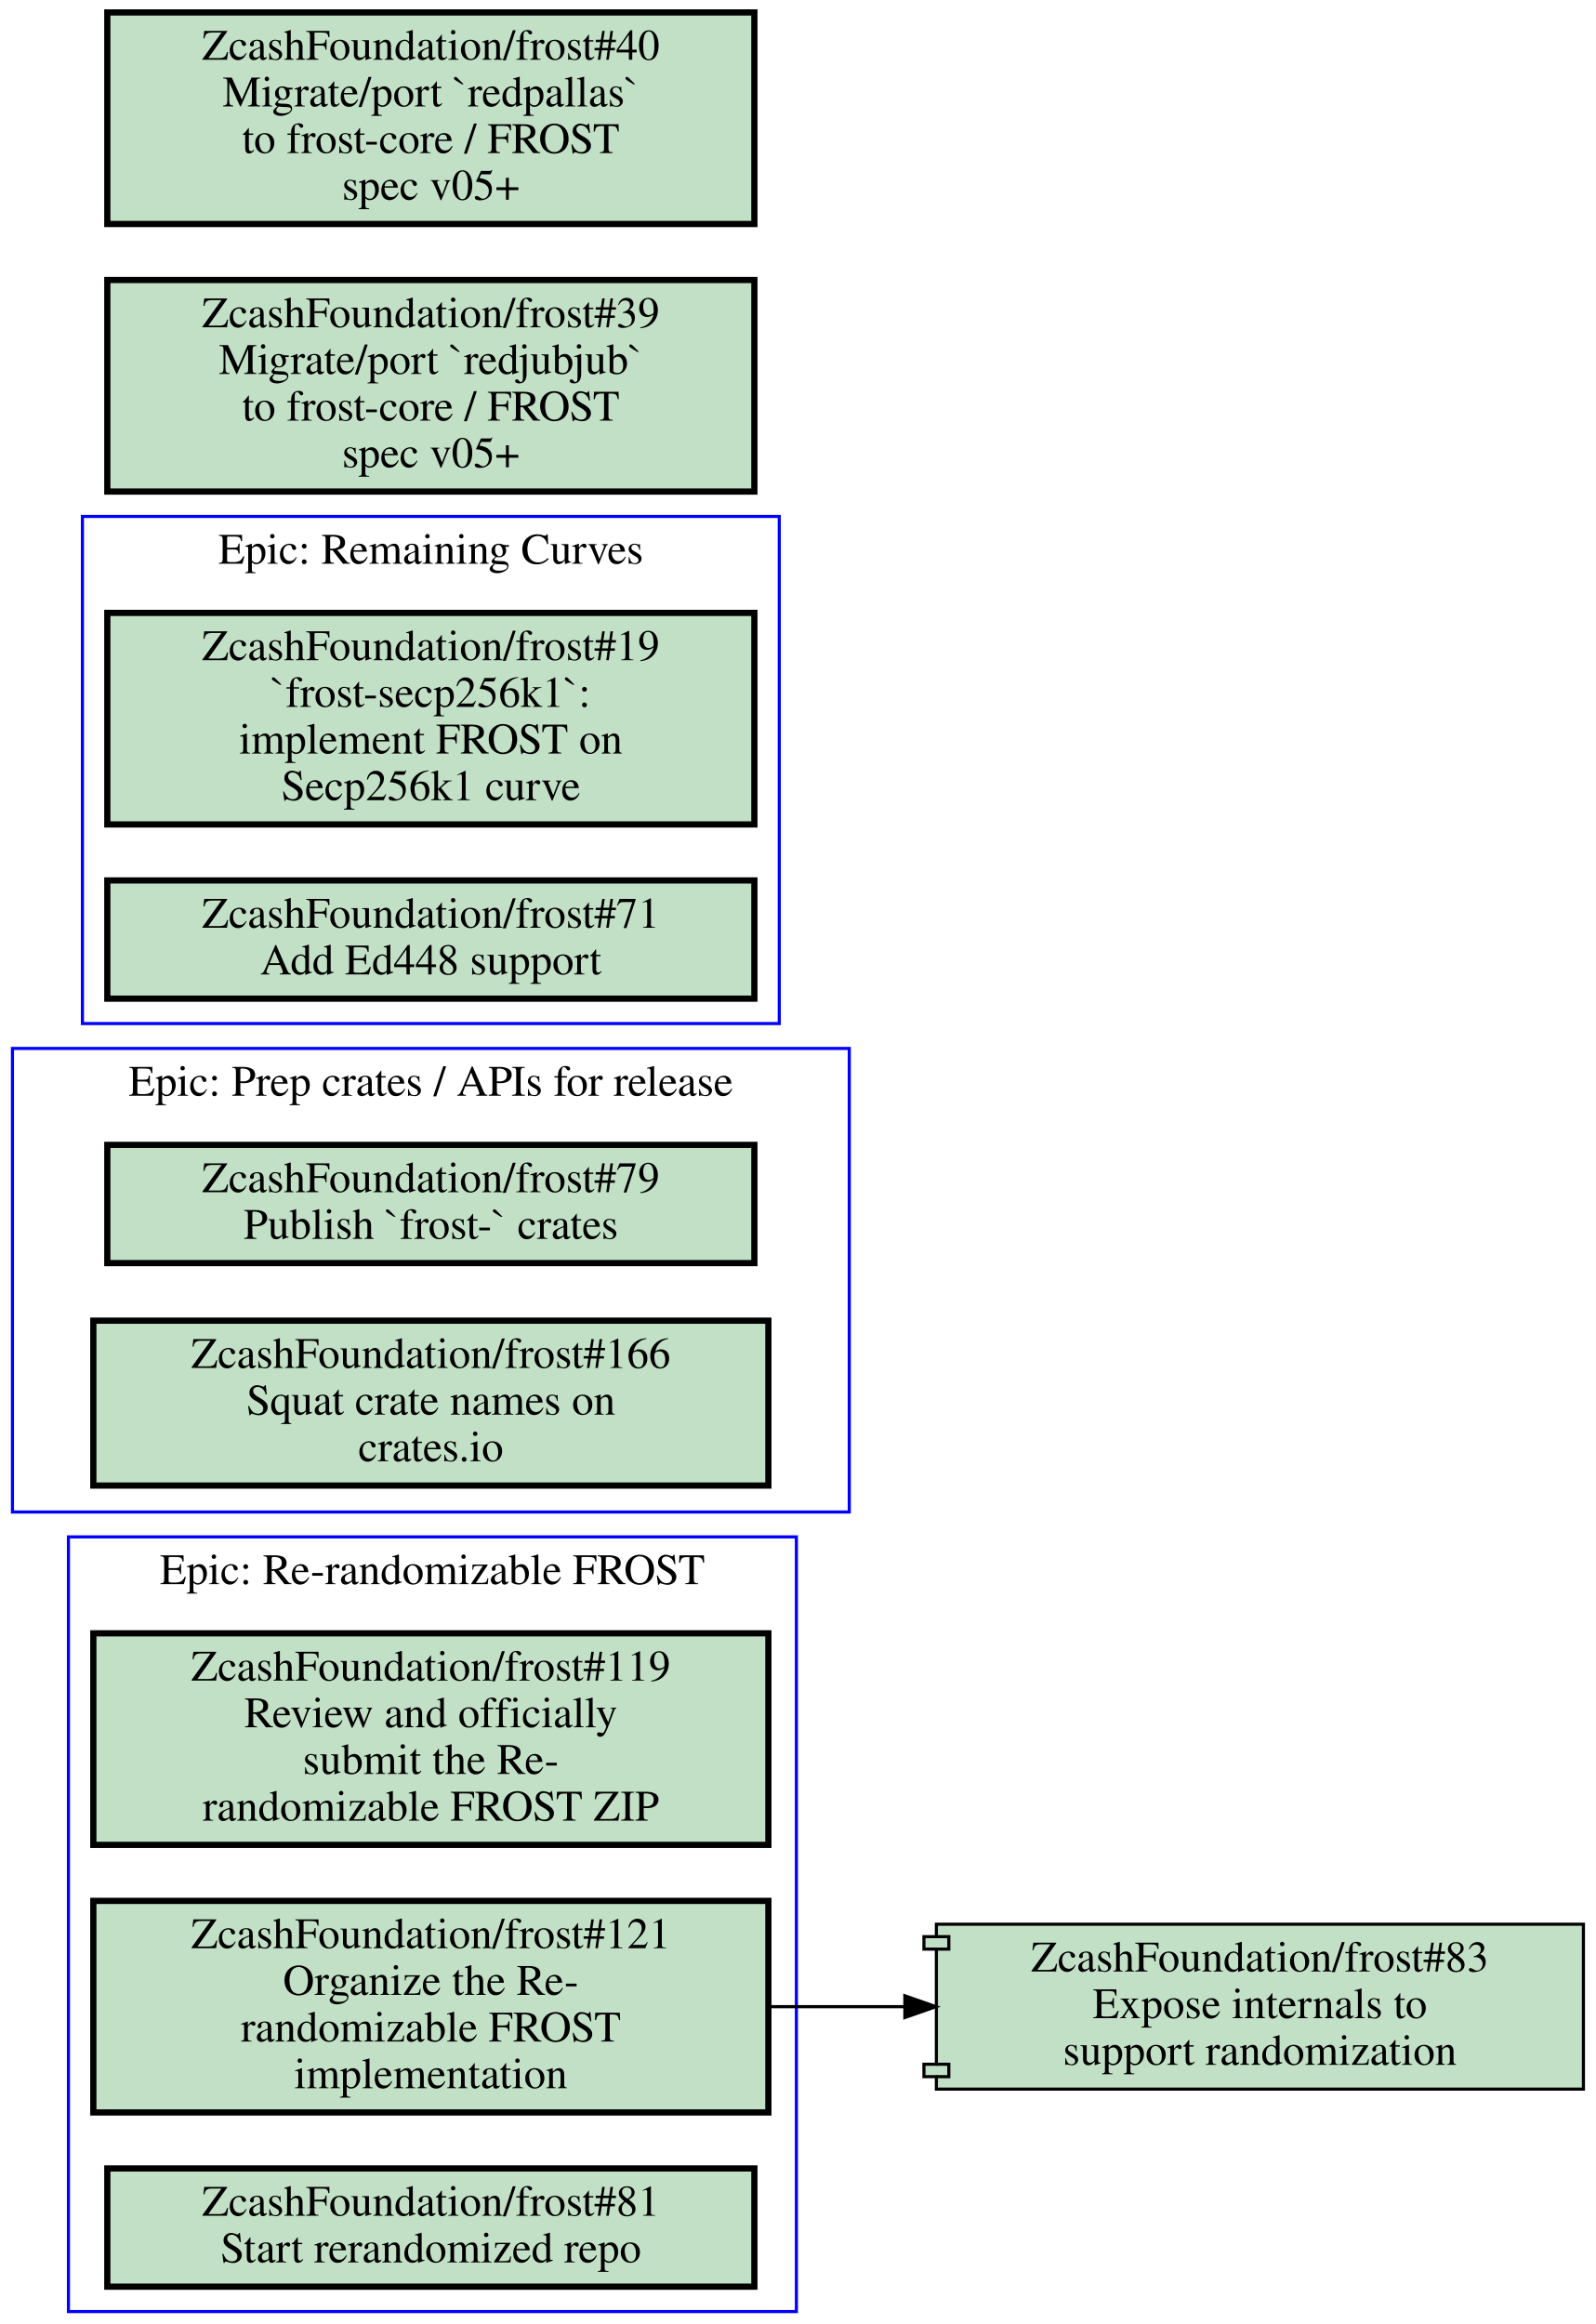
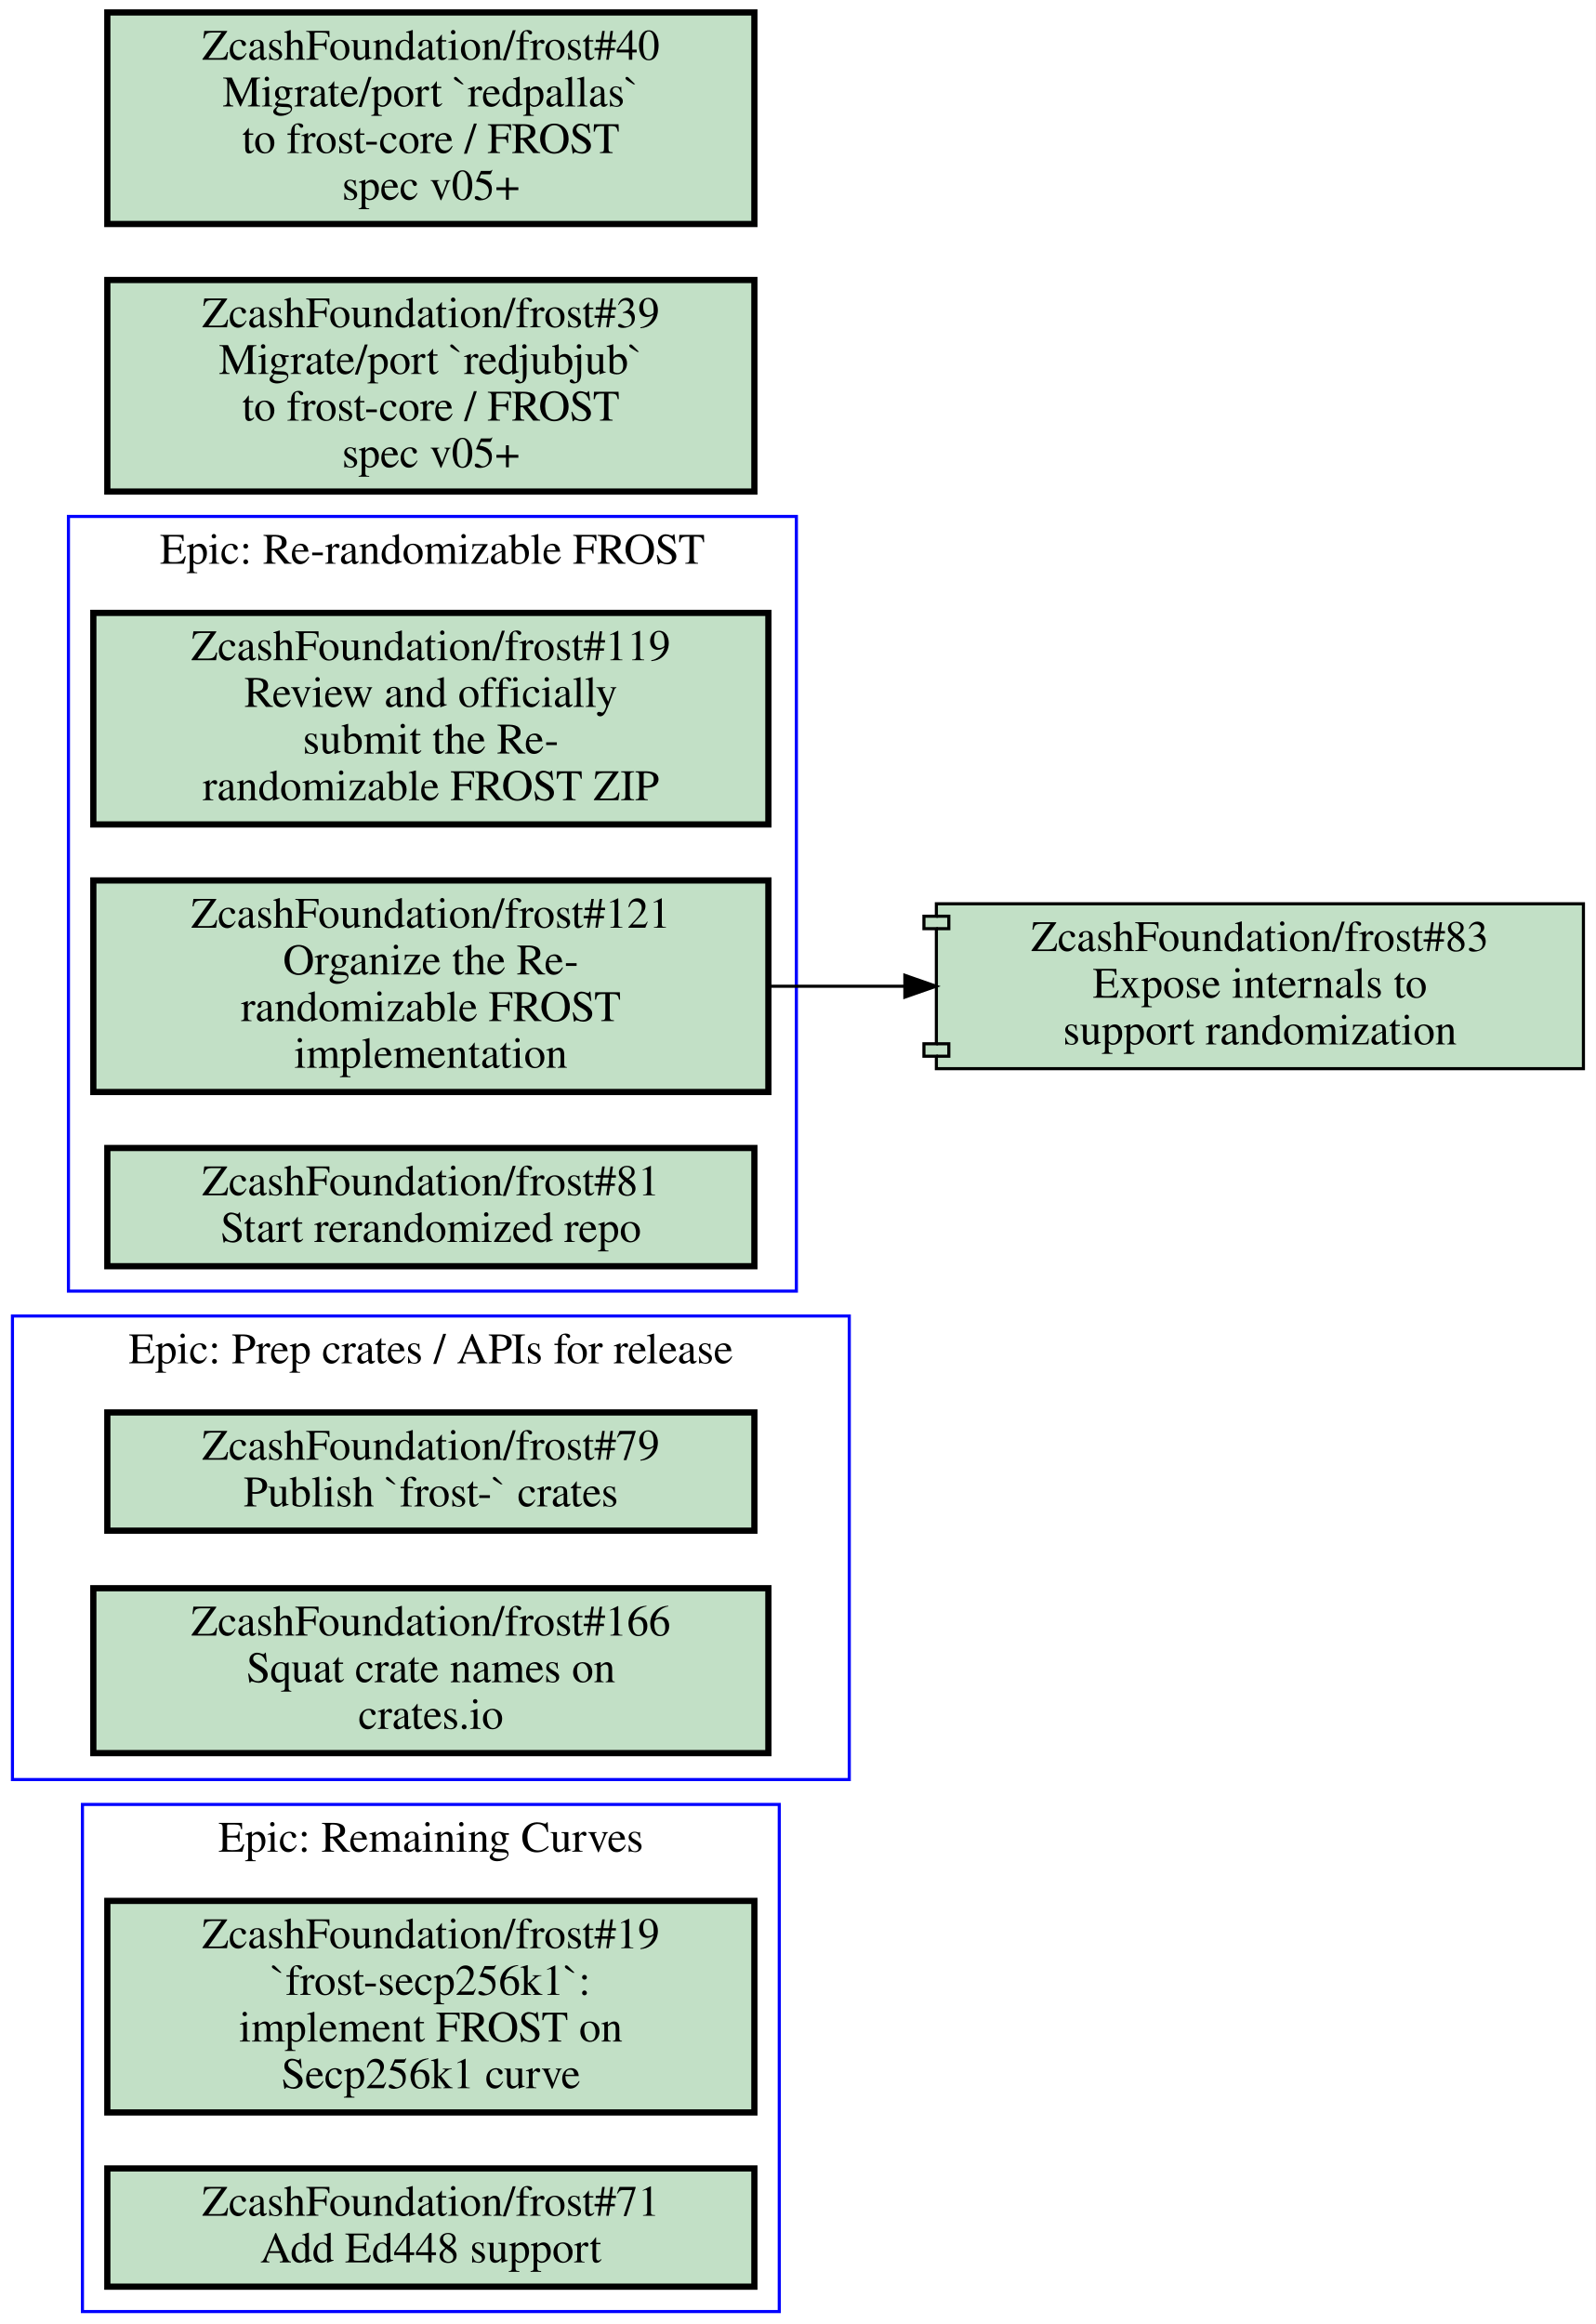
<svg xmlns="http://www.w3.org/2000/svg" xmlns:xlink="http://www.w3.org/1999/xlink" width="513pt" height="747pt" viewBox="0.00 0.00 513.00 747.00">
  <g id="graph0" class="graph" transform="scale(1 1) rotate(0) translate(4 743)">
    <polygon fill="#ffffff" stroke="transparent" points="-4,4 -4,-743 509,-743 509,4 -4,4" />
    <g id="clust1" class="cluster">
-       <polygon fill="none" stroke="#0000ff" points="0,-257 0,-406 269,-406 269,-257 0,-257" />
-       <text text-anchor="middle" x="134.5" y="-390.8" font-family="Times,serif" font-size="14.00" fill="#000000">Epic: Prep crates / APIs for release</text>
+       <polygon fill="none" stroke="#0000ff" points="22.5,0 22.5,-163 246.5,-163 246.5,0 22.5,0" />
+       <text text-anchor="middle" x="134.5" y="-147.8" font-family="Times,serif" font-size="14.00" fill="#000000">Epic: Remaining Curves</text>
    </g>
    <g id="clust2" class="cluster">
-       <polygon fill="none" stroke="#0000ff" points="18,0 18,-249 252,-249 252,0 18,0" />
-       <text text-anchor="middle" x="135" y="-233.8" font-family="Times,serif" font-size="14.00" fill="#000000">Epic: Re-randomizable FROST</text>
+       <polygon fill="none" stroke="#0000ff" points="0,-171 0,-320 269,-320 269,-171 0,-171" />
+       <text text-anchor="middle" x="134.5" y="-304.8" font-family="Times,serif" font-size="14.00" fill="#000000">Epic: Prep crates / APIs for release</text>
    </g>
    <g id="clust3" class="cluster">
-       <polygon fill="none" stroke="#0000ff" points="22.5,-414 22.5,-577 246.5,-577 246.5,-414 22.5,-414" />
-       <text text-anchor="middle" x="134.5" y="-561.8" font-family="Times,serif" font-size="14.00" fill="#000000">Epic: Remaining Curves</text>
+       <polygon fill="none" stroke="#0000ff" points="18,-328 18,-577 252,-577 252,-328 18,-328" />
+       <text text-anchor="middle" x="135" y="-561.8" font-family="Times,serif" font-size="14.00" fill="#000000">Epic: Re-randomizable FROST</text>
    </g>
    <g id="node1" class="node open">
      <g id="a_node1">
-         <a xlink:href="https://github.com/ZcashFoundation/frost/issues/79" xlink:title="ZcashFoundation/frost#79&#10;Publish `frost-` crates" target="_blank">
-           <polygon fill="#c2e0c6" stroke="#000000" stroke-width="2" points="238.5,-375 30.5,-375 30.5,-337 238.5,-337 238.5,-375" />
-           <text text-anchor="middle" x="134.5" y="-359.8" font-family="Times,serif" font-size="14.00" fill="#000000">ZcashFoundation/frost#79</text>
-           <text text-anchor="middle" x="134.5" y="-344.8" font-family="Times,serif" font-size="14.00" fill="#000000">Publish `frost-` crates</text>
+         <a xlink:href="https://github.com/ZcashFoundation/frost/issues/19" xlink:title="ZcashFoundation/frost#19&#10;`frost-secp256k1`:&#10;implement FROST on&#10;Secp256k1 curve" target="_blank">
+           <polygon fill="#c2e0c6" stroke="#000000" stroke-width="2" points="238.5,-132 30.5,-132 30.5,-64 238.5,-64 238.5,-132" />
+           <text text-anchor="middle" x="134.5" y="-116.8" font-family="Times,serif" font-size="14.00" fill="#000000">ZcashFoundation/frost#19</text>
+           <text text-anchor="middle" x="134.5" y="-101.8" font-family="Times,serif" font-size="14.00" fill="#000000">`frost-secp256k1`:</text>
+           <text text-anchor="middle" x="134.5" y="-86.8" font-family="Times,serif" font-size="14.00" fill="#000000">implement FROST on</text>
+           <text text-anchor="middle" x="134.5" y="-71.8" font-family="Times,serif" font-size="14.00" fill="#000000">Secp256k1 curve</text>
        </a>
      </g>
    </g>
    <g id="node2" class="node open">
      <g id="a_node2">
-         <a xlink:href="https://github.com/ZcashFoundation/frost/issues/166" xlink:title="ZcashFoundation/frost#166&#10;Squat crate names on&#10;crates.io" target="_blank">
-           <polygon fill="#c2e0c6" stroke="#000000" stroke-width="2" points="243,-318.5 26,-318.5 26,-265.5 243,-265.5 243,-318.5" />
-           <text text-anchor="middle" x="134.5" y="-303.3" font-family="Times,serif" font-size="14.00" fill="#000000">ZcashFoundation/frost#166</text>
-           <text text-anchor="middle" x="134.5" y="-288.3" font-family="Times,serif" font-size="14.00" fill="#000000">Squat crate names on</text>
-           <text text-anchor="middle" x="134.5" y="-273.3" font-family="Times,serif" font-size="14.00" fill="#000000">crates.io</text>
+         <a xlink:href="https://github.com/ZcashFoundation/frost/issues/71" xlink:title="ZcashFoundation/frost#71&#10;Add Ed448 support" target="_blank">
+           <polygon fill="#c2e0c6" stroke="#000000" stroke-width="2" points="238.5,-46 30.5,-46 30.5,-8 238.5,-8 238.5,-46" />
+           <text text-anchor="middle" x="134.5" y="-30.8" font-family="Times,serif" font-size="14.00" fill="#000000">ZcashFoundation/frost#71</text>
+           <text text-anchor="middle" x="134.5" y="-15.8" font-family="Times,serif" font-size="14.00" fill="#000000">Add Ed448 support</text>
        </a>
      </g>
    </g>
    <g id="node3" class="node open">
      <g id="a_node3">
-         <a xlink:href="https://github.com/ZcashFoundation/frost/issues/119" xlink:title="ZcashFoundation/frost#119&#10;Review and officially&#10;submit the Re-&#10;randomizable FROST ZIP" target="_blank">
-           <polygon fill="#c2e0c6" stroke="#000000" stroke-width="2" points="243,-218 26,-218 26,-150 243,-150 243,-218" />
-           <text text-anchor="middle" x="134.5" y="-202.8" font-family="Times,serif" font-size="14.00" fill="#000000">ZcashFoundation/frost#119</text>
-           <text text-anchor="middle" x="134.5" y="-187.8" font-family="Times,serif" font-size="14.00" fill="#000000">Review and officially</text>
-           <text text-anchor="middle" x="134.5" y="-172.8" font-family="Times,serif" font-size="14.00" fill="#000000">submit the Re-</text>
-           <text text-anchor="middle" x="134.5" y="-157.8" font-family="Times,serif" font-size="14.00" fill="#000000">randomizable FROST ZIP</text>
+         <a xlink:href="https://github.com/ZcashFoundation/frost/issues/79" xlink:title="ZcashFoundation/frost#79&#10;Publish `frost-` crates" target="_blank">
+           <polygon fill="#c2e0c6" stroke="#000000" stroke-width="2" points="238.5,-289 30.5,-289 30.5,-251 238.5,-251 238.5,-289" />
+           <text text-anchor="middle" x="134.5" y="-273.8" font-family="Times,serif" font-size="14.00" fill="#000000">ZcashFoundation/frost#79</text>
+           <text text-anchor="middle" x="134.5" y="-258.8" font-family="Times,serif" font-size="14.00" fill="#000000">Publish `frost-` crates</text>
        </a>
      </g>
    </g>
    <g id="node4" class="node open">
      <g id="a_node4">
+         <a xlink:href="https://github.com/ZcashFoundation/frost/issues/166" xlink:title="ZcashFoundation/frost#166&#10;Squat crate names on&#10;crates.io" target="_blank">
+           <polygon fill="#c2e0c6" stroke="#000000" stroke-width="2" points="243,-232.5 26,-232.5 26,-179.5 243,-179.5 243,-232.5" />
+           <text text-anchor="middle" x="134.5" y="-217.3" font-family="Times,serif" font-size="14.00" fill="#000000">ZcashFoundation/frost#166</text>
+           <text text-anchor="middle" x="134.5" y="-202.3" font-family="Times,serif" font-size="14.00" fill="#000000">Squat crate names on</text>
+           <text text-anchor="middle" x="134.5" y="-187.3" font-family="Times,serif" font-size="14.00" fill="#000000">crates.io</text>
+         </a>
+       </g>
+     </g>
+     <g id="node5" class="node open">
+       <g id="a_node5">
+         <a xlink:href="https://github.com/ZcashFoundation/frost/issues/119" xlink:title="ZcashFoundation/frost#119&#10;Review and officially&#10;submit the Re-&#10;randomizable FROST ZIP" target="_blank">
+           <polygon fill="#c2e0c6" stroke="#000000" stroke-width="2" points="243,-546 26,-546 26,-478 243,-478 243,-546" />
+           <text text-anchor="middle" x="134.5" y="-530.8" font-family="Times,serif" font-size="14.00" fill="#000000">ZcashFoundation/frost#119</text>
+           <text text-anchor="middle" x="134.5" y="-515.8" font-family="Times,serif" font-size="14.00" fill="#000000">Review and officially</text>
+           <text text-anchor="middle" x="134.5" y="-500.8" font-family="Times,serif" font-size="14.00" fill="#000000">submit the Re-</text>
+           <text text-anchor="middle" x="134.5" y="-485.8" font-family="Times,serif" font-size="14.00" fill="#000000">randomizable FROST ZIP</text>
+         </a>
+       </g>
+     </g>
+     <g id="node6" class="node open">
+       <g id="a_node6">
        <a xlink:href="https://github.com/ZcashFoundation/frost/issues/121" xlink:title="ZcashFoundation/frost#121&#10;Organize the Re-&#10;randomizable FROST&#10;implementation" target="_blank">
-           <polygon fill="#c2e0c6" stroke="#000000" stroke-width="2" points="243,-132 26,-132 26,-64 243,-64 243,-132" />
-           <text text-anchor="middle" x="134.5" y="-116.8" font-family="Times,serif" font-size="14.00" fill="#000000">ZcashFoundation/frost#121</text>
-           <text text-anchor="middle" x="134.5" y="-101.8" font-family="Times,serif" font-size="14.00" fill="#000000">Organize the Re-</text>
-           <text text-anchor="middle" x="134.5" y="-86.8" font-family="Times,serif" font-size="14.00" fill="#000000">randomizable FROST</text>
-           <text text-anchor="middle" x="134.5" y="-71.8" font-family="Times,serif" font-size="14.00" fill="#000000">implementation</text>
+           <polygon fill="#c2e0c6" stroke="#000000" stroke-width="2" points="243,-460 26,-460 26,-392 243,-392 243,-460" />
+           <text text-anchor="middle" x="134.5" y="-444.8" font-family="Times,serif" font-size="14.00" fill="#000000">ZcashFoundation/frost#121</text>
+           <text text-anchor="middle" x="134.5" y="-429.8" font-family="Times,serif" font-size="14.00" fill="#000000">Organize the Re-</text>
+           <text text-anchor="middle" x="134.5" y="-414.8" font-family="Times,serif" font-size="14.00" fill="#000000">randomizable FROST</text>
+           <text text-anchor="middle" x="134.5" y="-399.8" font-family="Times,serif" font-size="14.00" fill="#000000">implementation</text>
        </a>
      </g>
    </g>
    <g id="node8" class="node open">
      <g id="a_node8">
        <a xlink:href="https://github.com/ZcashFoundation/frost/pull/83" xlink:title="ZcashFoundation/frost#83&#10;Expose internals to&#10;support randomization" target="_blank">
-           <polygon fill="#c2e0c6" stroke="#000000" points="505,-124.5 297,-124.5 297,-120.5 293,-120.5 293,-116.5 297,-116.5 297,-79.5 293,-79.5 293,-75.5 297,-75.5 297,-71.5 505,-71.5 505,-124.5" />
-           <polyline fill="none" stroke="#000000" points="297,-120.5 301,-120.5 301,-116.5 297,-116.5 " />
-           <polyline fill="none" stroke="#000000" points="297,-79.5 301,-79.5 301,-75.5 297,-75.5 " />
-           <text text-anchor="middle" x="401" y="-109.3" font-family="Times,serif" font-size="14.00" fill="#000000">ZcashFoundation/frost#83</text>
-           <text text-anchor="middle" x="401" y="-94.3" font-family="Times,serif" font-size="14.00" fill="#000000">Expose internals to</text>
-           <text text-anchor="middle" x="401" y="-79.3" font-family="Times,serif" font-size="14.00" fill="#000000">support randomization</text>
+           <polygon fill="#c2e0c6" stroke="#000000" points="505,-452.5 297,-452.5 297,-448.5 293,-448.5 293,-444.5 297,-444.5 297,-407.5 293,-407.5 293,-403.5 297,-403.5 297,-399.5 505,-399.5 505,-452.5" />
+           <polyline fill="none" stroke="#000000" points="297,-448.5 301,-448.5 301,-444.5 297,-444.5 " />
+           <polyline fill="none" stroke="#000000" points="297,-407.5 301,-407.5 301,-403.5 297,-403.5 " />
+           <text text-anchor="middle" x="401" y="-437.3" font-family="Times,serif" font-size="14.00" fill="#000000">ZcashFoundation/frost#83</text>
+           <text text-anchor="middle" x="401" y="-422.3" font-family="Times,serif" font-size="14.00" fill="#000000">Expose internals to</text>
+           <text text-anchor="middle" x="401" y="-407.3" font-family="Times,serif" font-size="14.00" fill="#000000">support randomization</text>
        </a>
      </g>
    </g>
    <g id="edge1" class="edge">
-       <path fill="none" stroke="#000000" d="M243.28,-98C257.53,-98 272.16,-98 286.49,-98" />
-       <polygon fill="#000000" stroke="#000000" points="286.87,-101.5 296.87,-98 286.87,-94.5 286.87,-101.5" />
-     </g>
-     <g id="node5" class="node open">
-       <g id="a_node5">
-         <a xlink:href="https://github.com/ZcashFoundation/frost/issues/81" xlink:title="ZcashFoundation/frost#81&#10;Start rerandomized repo" target="_blank">
-           <polygon fill="#c2e0c6" stroke="#000000" stroke-width="2" points="238.5,-46 30.5,-46 30.5,-8 238.5,-8 238.5,-46" />
-           <text text-anchor="middle" x="134.5" y="-30.8" font-family="Times,serif" font-size="14.00" fill="#000000">ZcashFoundation/frost#81</text>
-           <text text-anchor="middle" x="134.5" y="-15.8" font-family="Times,serif" font-size="14.00" fill="#000000">Start rerandomized repo</text>
-         </a>
-       </g>
-     </g>
-     <g id="node6" class="node open">
-       <g id="a_node6">
-         <a xlink:href="https://github.com/ZcashFoundation/frost/issues/19" xlink:title="ZcashFoundation/frost#19&#10;`frost-secp256k1`:&#10;implement FROST on&#10;Secp256k1 curve" target="_blank">
-           <polygon fill="#c2e0c6" stroke="#000000" stroke-width="2" points="238.5,-546 30.5,-546 30.5,-478 238.5,-478 238.5,-546" />
-           <text text-anchor="middle" x="134.5" y="-530.8" font-family="Times,serif" font-size="14.00" fill="#000000">ZcashFoundation/frost#19</text>
-           <text text-anchor="middle" x="134.5" y="-515.8" font-family="Times,serif" font-size="14.00" fill="#000000">`frost-secp256k1`:</text>
-           <text text-anchor="middle" x="134.5" y="-500.8" font-family="Times,serif" font-size="14.00" fill="#000000">implement FROST on</text>
-           <text text-anchor="middle" x="134.5" y="-485.8" font-family="Times,serif" font-size="14.00" fill="#000000">Secp256k1 curve</text>
-         </a>
-       </g>
+       <path fill="none" stroke="#000000" d="M243.28,-426C257.53,-426 272.16,-426 286.49,-426" />
+       <polygon fill="#000000" stroke="#000000" points="286.87,-429.5 296.87,-426 286.87,-422.5 286.87,-429.5" />
    </g>
    <g id="node7" class="node open">
      <g id="a_node7">
-         <a xlink:href="https://github.com/ZcashFoundation/frost/issues/71" xlink:title="ZcashFoundation/frost#71&#10;Add Ed448 support" target="_blank">
-           <polygon fill="#c2e0c6" stroke="#000000" stroke-width="2" points="238.5,-460 30.5,-460 30.5,-422 238.5,-422 238.5,-460" />
-           <text text-anchor="middle" x="134.5" y="-444.8" font-family="Times,serif" font-size="14.00" fill="#000000">ZcashFoundation/frost#71</text>
-           <text text-anchor="middle" x="134.5" y="-429.8" font-family="Times,serif" font-size="14.00" fill="#000000">Add Ed448 support</text>
+         <a xlink:href="https://github.com/ZcashFoundation/frost/issues/81" xlink:title="ZcashFoundation/frost#81&#10;Start rerandomized repo" target="_blank">
+           <polygon fill="#c2e0c6" stroke="#000000" stroke-width="2" points="238.5,-374 30.5,-374 30.5,-336 238.5,-336 238.5,-374" />
+           <text text-anchor="middle" x="134.5" y="-358.8" font-family="Times,serif" font-size="14.00" fill="#000000">ZcashFoundation/frost#81</text>
+           <text text-anchor="middle" x="134.5" y="-343.8" font-family="Times,serif" font-size="14.00" fill="#000000">Start rerandomized repo</text>
        </a>
      </g>
    </g>
    <g id="node9" class="node open">
      <g id="a_node9">
        <a xlink:href="https://github.com/ZcashFoundation/frost/issues/39" xlink:title="ZcashFoundation/frost#39&#10;Migrate/port `redjubjub`&#10;to frost-core / FROST&#10;spec v05+" target="_blank">
          <polygon fill="#c2e0c6" stroke="#000000" stroke-width="2" points="238.5,-653 30.5,-653 30.5,-585 238.5,-585 238.5,-653" />
          <text text-anchor="middle" x="134.5" y="-637.8" font-family="Times,serif" font-size="14.00" fill="#000000">ZcashFoundation/frost#39</text>
          <text text-anchor="middle" x="134.5" y="-622.8" font-family="Times,serif" font-size="14.00" fill="#000000">Migrate/port `redjubjub`</text>
          <text text-anchor="middle" x="134.5" y="-607.8" font-family="Times,serif" font-size="14.00" fill="#000000">to frost-core / FROST</text>
          <text text-anchor="middle" x="134.5" y="-592.8" font-family="Times,serif" font-size="14.00" fill="#000000">spec v05+</text>
        </a>
      </g>
    </g>
    <g id="node10" class="node open">
      <g id="a_node10">
        <a xlink:href="https://github.com/ZcashFoundation/frost/issues/40" xlink:title="ZcashFoundation/frost#40&#10;Migrate/port `redpallas`&#10;to frost-core / FROST&#10;spec v05+" target="_blank">
          <polygon fill="#c2e0c6" stroke="#000000" stroke-width="2" points="238.5,-739 30.5,-739 30.5,-671 238.5,-671 238.5,-739" />
          <text text-anchor="middle" x="134.5" y="-723.8" font-family="Times,serif" font-size="14.00" fill="#000000">ZcashFoundation/frost#40</text>
          <text text-anchor="middle" x="134.5" y="-708.8" font-family="Times,serif" font-size="14.00" fill="#000000">Migrate/port `redpallas`</text>
          <text text-anchor="middle" x="134.5" y="-693.8" font-family="Times,serif" font-size="14.00" fill="#000000">to frost-core / FROST</text>
          <text text-anchor="middle" x="134.5" y="-678.8" font-family="Times,serif" font-size="14.00" fill="#000000">spec v05+</text>
        </a>
      </g>
    </g>
  </g>
</svg>
